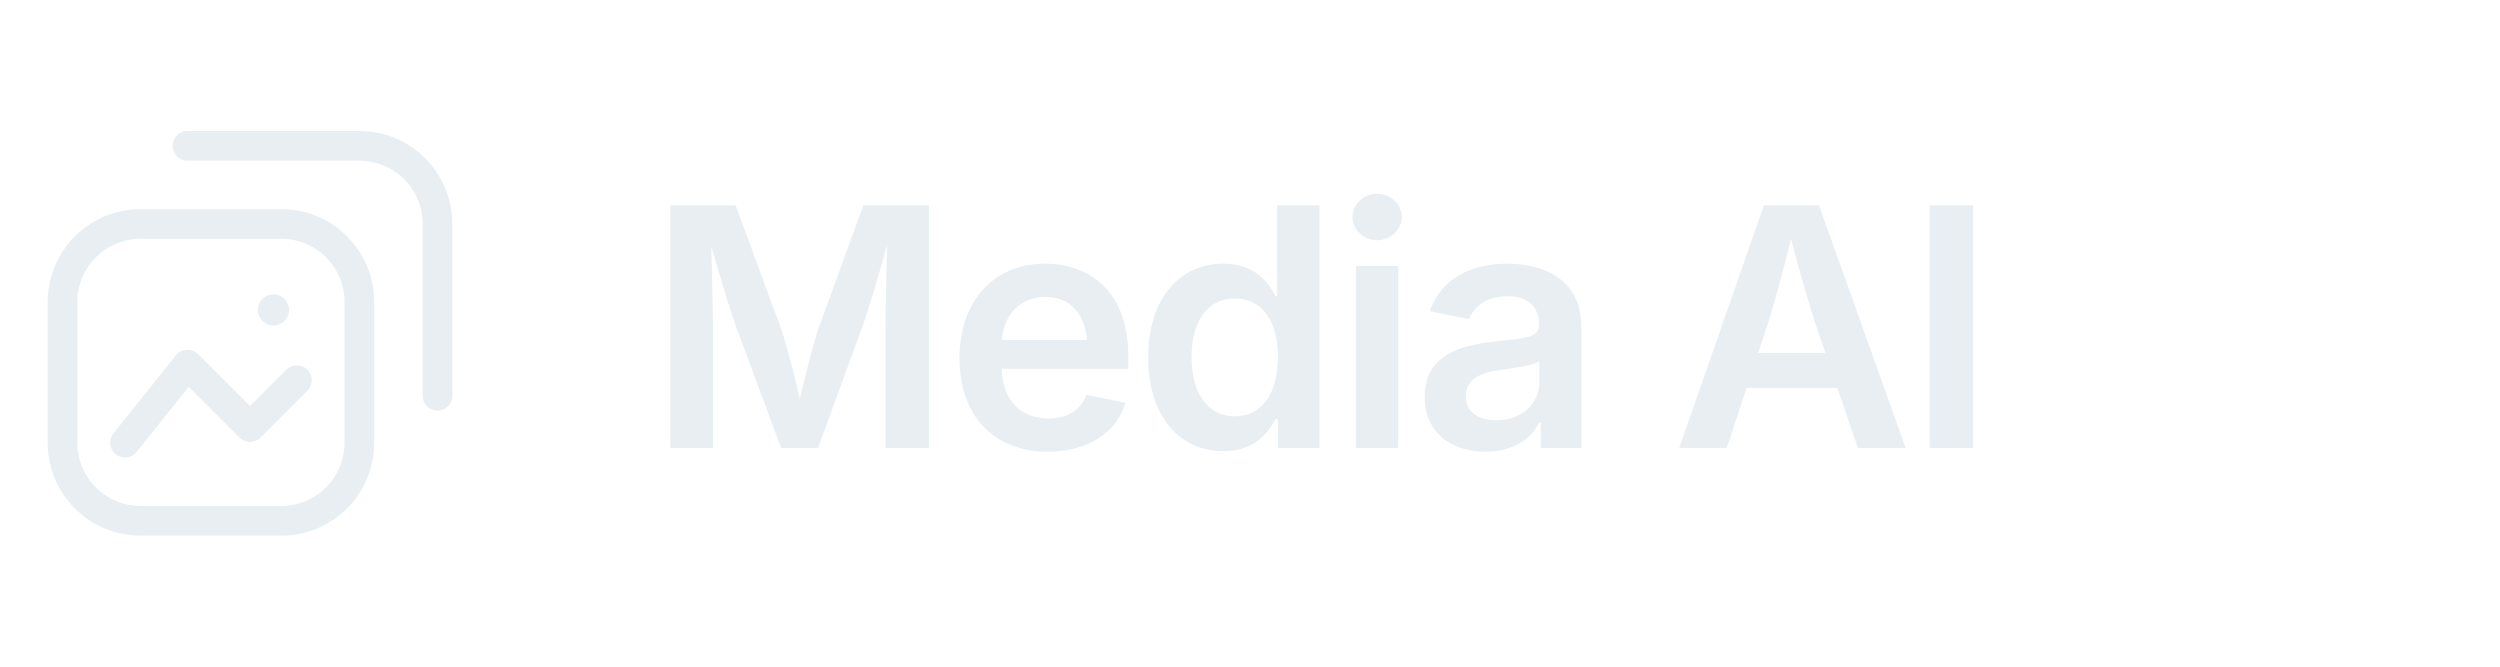
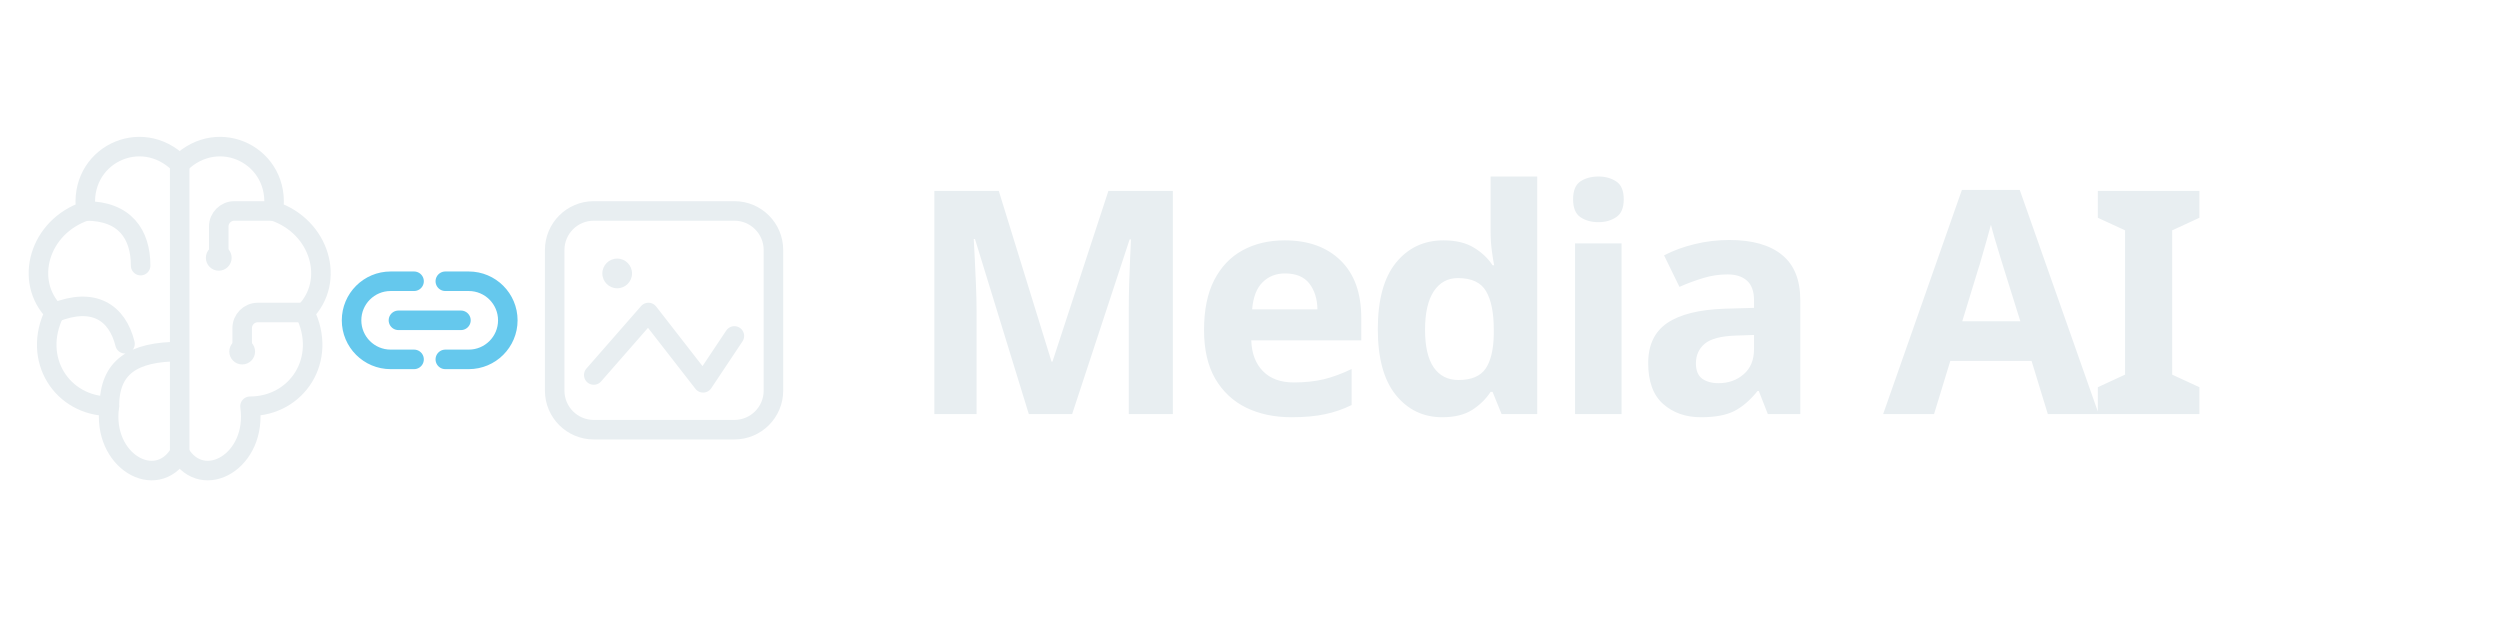
- <svg xmlns="http://www.w3.org/2000/svg" width="240" height="64" viewBox="0 0 240 64" role="img" aria-labelledby="title">
-   <g transform="translate(0 8) scale(1.5)" fill="none" stroke="#e8eef1" stroke-width="1.9" stroke-linecap="round" stroke-linejoin="round">
-     <path d="M12 4h11a5 5 0 0 1 5 5v11" />
-     <rect x="4" y="9" width="19" height="19" rx="5" />
-     <path d="m8 23 4-5 4 4 3-3" />
-     <circle cx="17.5" cy="14.5" r="1" fill="#e8eef1" stroke="none" />
+ <svg xmlns="http://www.w3.org/2000/svg" width="320" height="80" viewBox="0 0 320 80" role="img" aria-labelledby="title description">
+   <g transform="translate(4 9)">
+     <g stroke="#e8eef1" fill="none" stroke-width="2.5" stroke-linecap="round" stroke-linejoin="round">
+       <path d="M19 12c-5-5-13-1-12 6-6 2-8 9-4 13-3 6 1 12 7 12-1 7 6 11 9 6" />
+       <path d="M19 12c5-5 13-1 12 6 6 2 8 9 4 13 3 6-1 12-7 12 1 7-6 11-9 6" />
+       <path d="M19 12v37M7 18c5 0 7 3 7 7M3 31c5-2 8 0 9 4M10 43c0-5 3-7 9-7" />
+       <path d="M31 18h-5a2 2 0 0 0-2 2v4M35 31h-6a2 2 0 0 0-2 2v3" />
+       <g fill="#e8eef1" stroke="none">
+         <circle cx="24" cy="24" r="1.65" />
+         <circle cx="27" cy="36" r="1.65" />
+       </g>
+     </g>
+     <g fill="none" stroke="#65c8ed" stroke-width="2.5" stroke-linecap="round">
+       <path d="M49 27h-3a5 5 0 0 0 0 10h3m4-10h3a5 5 0 0 1 0 10h-3M47 32h8" />
+     </g>
+     <g transform="translate(67 18) scale(1.0)" stroke="#e8eef1" fill="none" stroke-width="2.5" stroke-linecap="round" stroke-linejoin="round">
+       <rect width="28" height="28" rx="5" />
+       <circle cx="8" cy="8" r="1.9" fill="#e8eef1" stroke="none" />
+       <path d="m5 21 7-8 7 9 4-6" />
+     </g>
  </g>
-   <text x="62" y="43" fill="#e8eef1" font-family="Inter, system-ui, -apple-system, Segoe UI, sans-serif" font-size="32" font-weight="600" letter-spacing="-.8">Media AI</text>
+   <text x="116" y="53" fill="#e8eef1" font-family="Noto Sans, system-ui, -apple-system, Segoe UI, sans-serif" font-size="40" font-weight="600" letter-spacing="-1.4">Media AI</text>
</svg>
